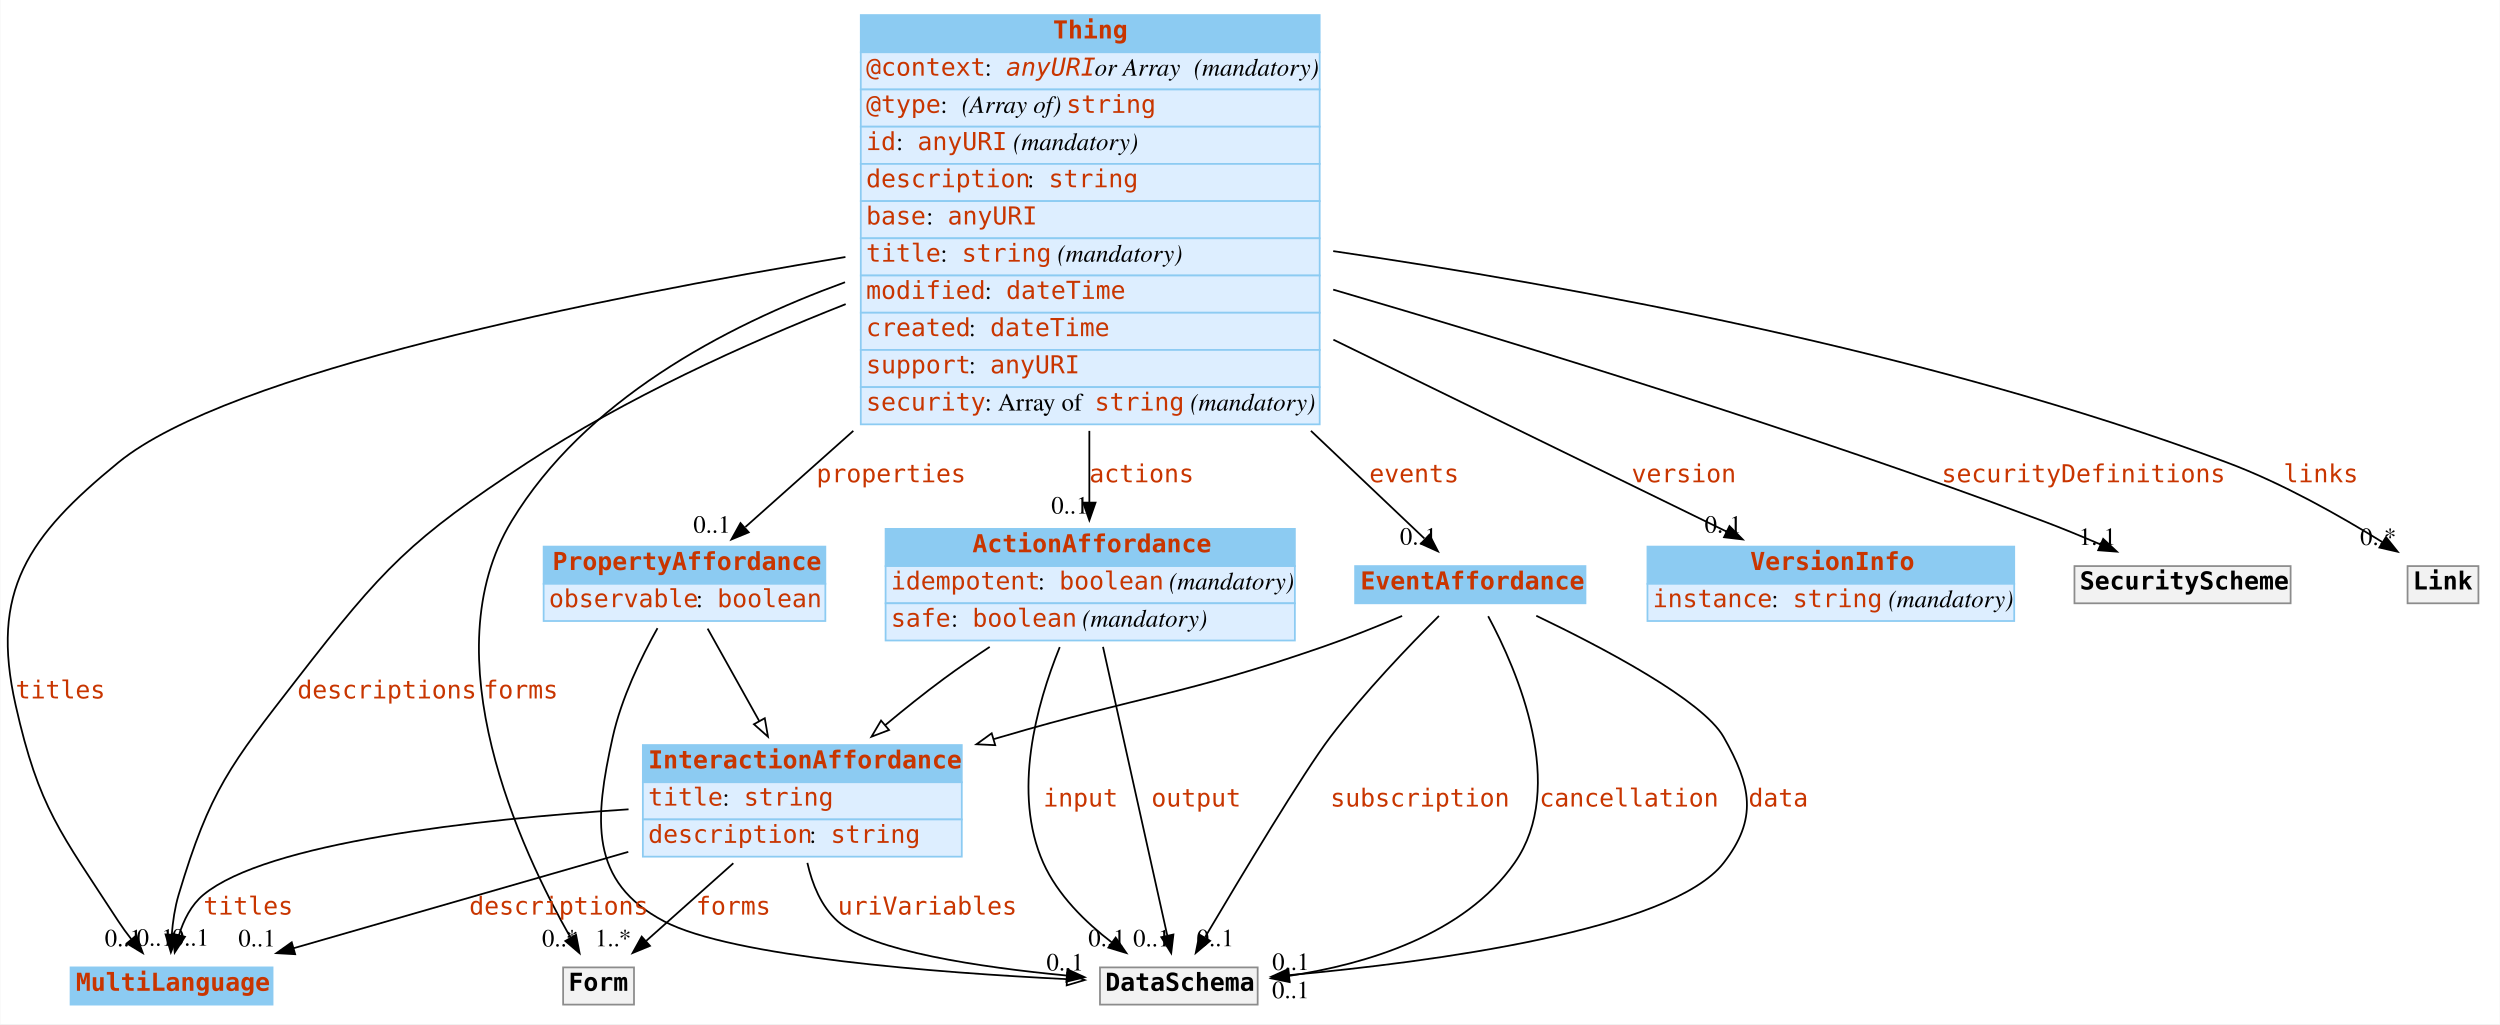
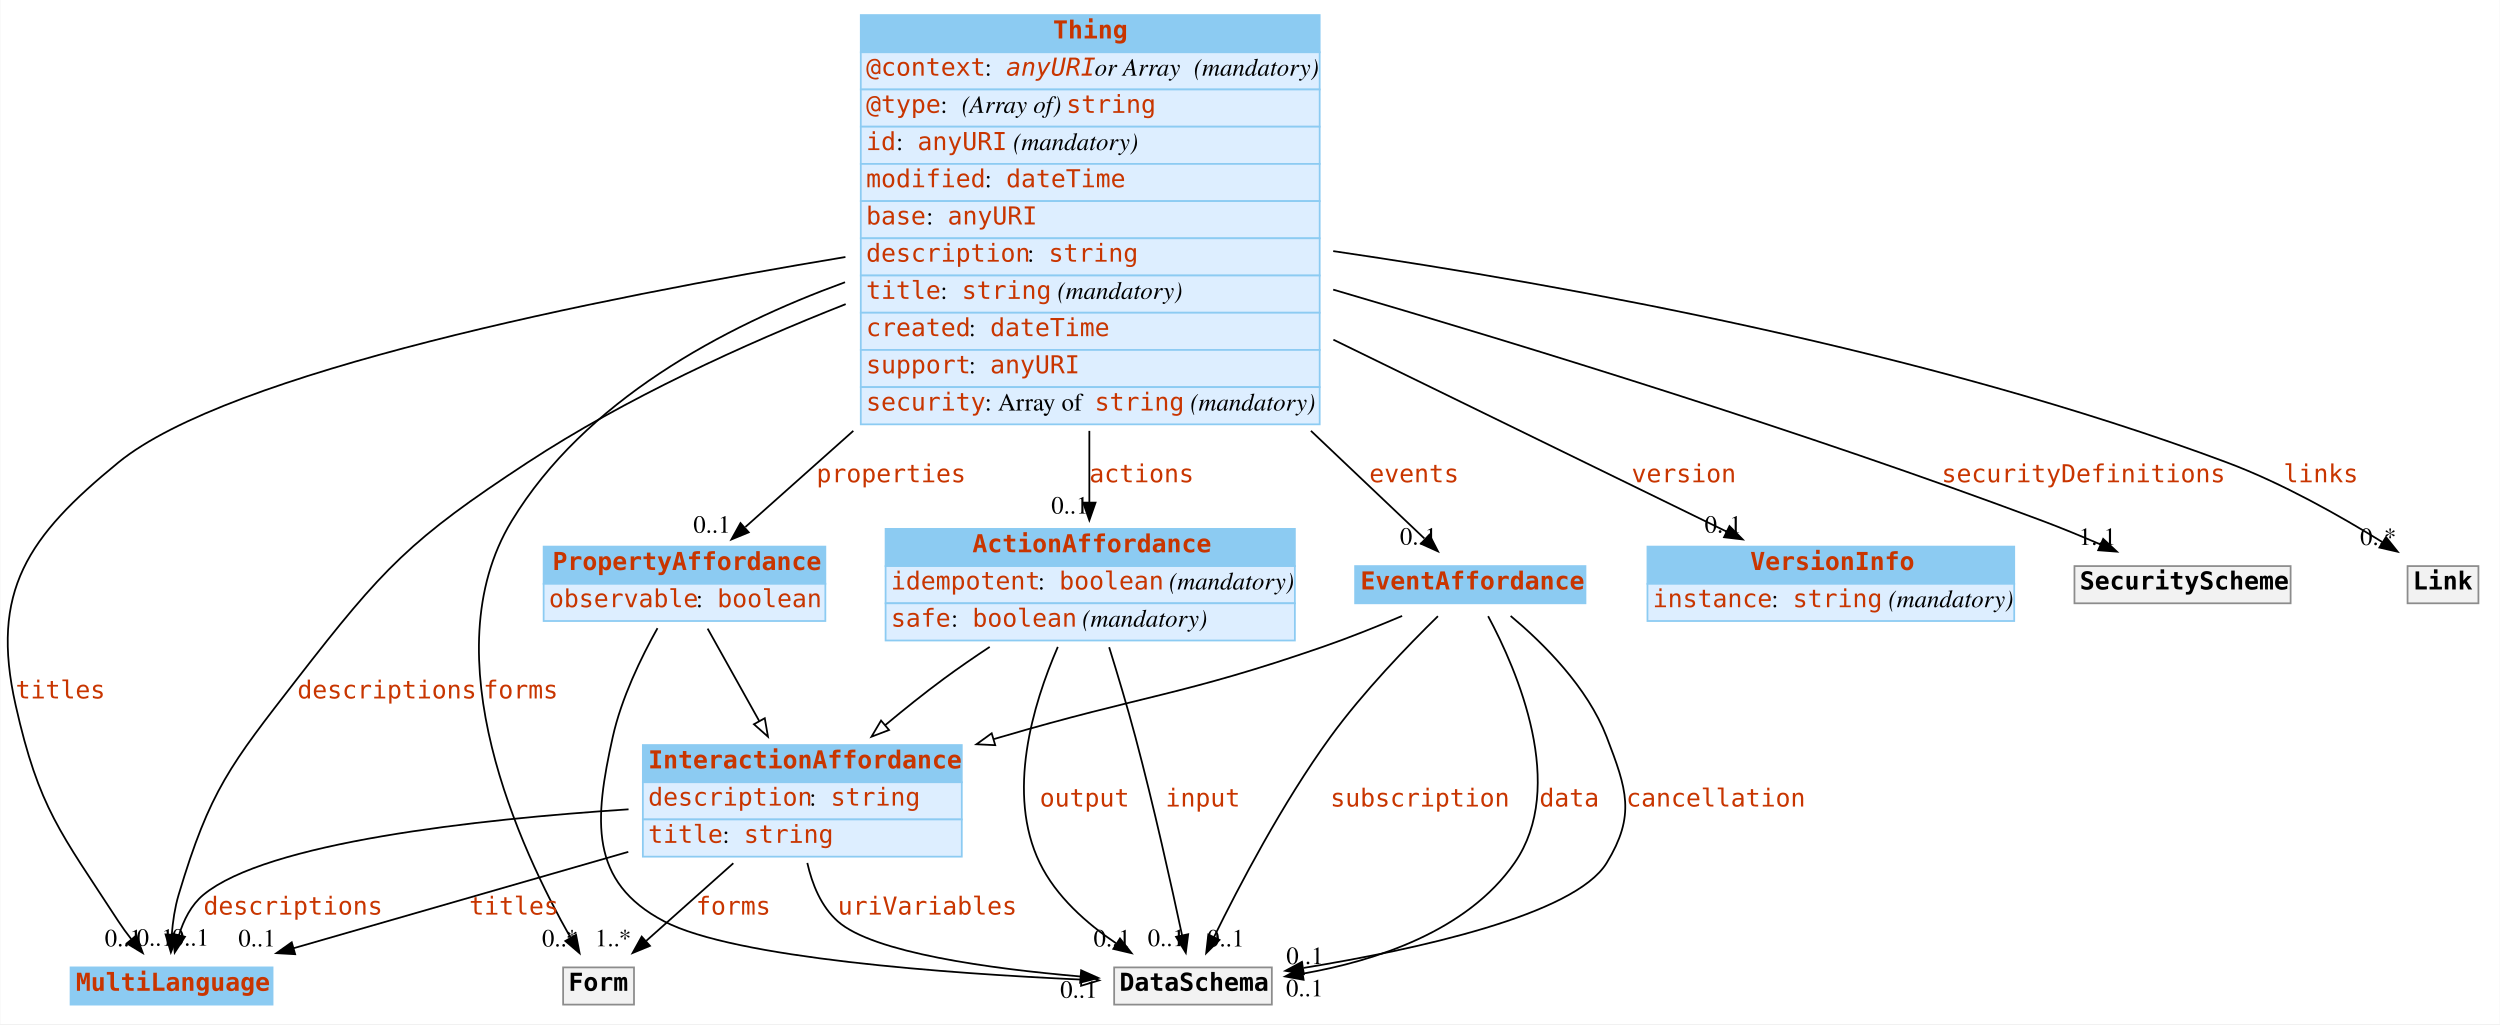
<svg xmlns="http://www.w3.org/2000/svg" width="1411pt" height="578pt" viewBox="0.00 0.00 1410.65 578.00">
  <g id="graph0" class="graph" transform="scale(1 1) rotate(0) translate(4 574)">
    <polygon fill="white" stroke="none" points="-4,4 -4,-574 1406.65,-574 1406.65,4 -4,4" />
    <g id="node1" class="node">
      <polygon fill="#8ccbf2" stroke="none" points="35.652,-7 35.652,-28 149.652,-28 149.652,-7 35.652,-7" />
      <polygon fill="none" stroke="#8ccbf2" points="35.652,-7 35.652,-28 149.652,-28 149.652,-7 35.652,-7" />
      <text text-anchor="start" x="38.652" y="-14.8" font-family="mono" font-weight="bold" font-size="14.00" fill="#c83500">MultiLanguage</text>
    </g>
    <g id="node2" class="node">
      <polygon fill="#8ccbf2" stroke="none" points="481.652,-544.5 481.652,-565.5 740.652,-565.5 740.652,-544.5 481.652,-544.5" />
      <polygon fill="none" stroke="#8ccbf2" points="481.652,-544.5 481.652,-565.5 740.652,-565.5 740.652,-544.5 481.652,-544.5" />
      <text text-anchor="start" x="590.152" y="-552.3" font-family="mono" font-weight="bold" font-size="14.00" fill="#c83500">Thing</text>
      <polygon fill="#ddeeff" stroke="none" points="481.652,-523.5 481.652,-544.5 740.652,-544.5 740.652,-523.5 481.652,-523.5" />
      <polygon fill="none" stroke="#8ccbf2" points="481.652,-523.5 481.652,-544.5 740.652,-544.5 740.652,-523.5 481.652,-523.5" />
      <text text-anchor="start" x="484.652" y="-531.3" font-family="mono" font-size="14.00" fill="#c83500">@context</text>
      <text text-anchor="start" x="551.652" y="-531.3" font-family="Times,serif" font-size="14.00"> : </text>
      <text text-anchor="start" x="563.652" y="-531.3" font-family="mono" font-style="italic" font-size="14.00" fill="#c83500">anyURI</text>
      <text text-anchor="start" x="613.652" y="-531.3" font-family="Times,serif" font-style="italic" font-size="14.00"> or Array</text>
      <text text-anchor="start" x="665.652" y="-531.3" font-family="Times,serif" font-size="14.00"> </text>
      <text text-anchor="start" x="669.652" y="-531.3" font-family="Times,serif" font-style="italic" font-size="14.00">(mandatory)</text>
      <polygon fill="#ddeeff" stroke="none" points="481.652,-502.5 481.652,-523.5 740.652,-523.5 740.652,-502.5 481.652,-502.5" />
      <polygon fill="none" stroke="#8ccbf2" points="481.652,-502.5 481.652,-523.5 740.652,-523.5 740.652,-502.5 481.652,-502.5" />
      <text text-anchor="start" x="484.652" y="-510.3" font-family="mono" font-size="14.00" fill="#c83500">@type</text>
      <text text-anchor="start" x="526.652" y="-510.3" font-family="Times,serif" font-size="14.00"> : </text>
      <text text-anchor="start" x="538.652" y="-510.3" font-family="Times,serif" font-style="italic" font-size="14.00">(Array of) </text>
      <text text-anchor="start" x="597.652" y="-510.3" font-family="mono" font-size="14.00" fill="#c83500">string</text>
      <polygon fill="#ddeeff" stroke="none" points="481.652,-481.5 481.652,-502.5 740.652,-502.5 740.652,-481.5 481.652,-481.5" />
      <polygon fill="none" stroke="#8ccbf2" points="481.652,-481.5 481.652,-502.5 740.652,-502.5 740.652,-481.5 481.652,-481.5" />
      <text text-anchor="start" x="484.652" y="-489.3" font-family="mono" font-size="14.00" fill="#c83500">id</text>
      <text text-anchor="start" x="501.652" y="-489.3" font-family="Times,serif" font-size="14.00"> : </text>
      <text text-anchor="start" x="513.652" y="-489.3" font-family="mono" font-size="14.00" fill="#c83500">anyURI</text>
      <text text-anchor="start" x="563.652" y="-489.3" font-family="Times,serif" font-size="14.00"> </text>
      <text text-anchor="start" x="567.652" y="-489.3" font-family="Times,serif" font-style="italic" font-size="14.00">(mandatory)</text>
      <polygon fill="#ddeeff" stroke="none" points="481.652,-460.5 481.652,-481.5 740.652,-481.5 740.652,-460.5 481.652,-460.5" />
      <polygon fill="none" stroke="#8ccbf2" points="481.652,-460.5 481.652,-481.5 740.652,-481.5 740.652,-460.5 481.652,-460.5" />
-       <text text-anchor="start" x="484.652" y="-468.3" font-family="mono" font-size="14.00" fill="#c83500">description</text>
-       <text text-anchor="start" x="575.652" y="-468.3" font-family="Times,serif" font-size="14.00"> : </text>
-       <text text-anchor="start" x="587.652" y="-468.3" font-family="mono" font-size="14.00" fill="#c83500">string</text>
+       <text text-anchor="start" x="484.652" y="-468.3" font-family="mono" font-size="14.00" fill="#c83500">modified</text>
+       <text text-anchor="start" x="551.652" y="-468.3" font-family="Times,serif" font-size="14.00"> : </text>
+       <text text-anchor="start" x="563.652" y="-468.3" font-family="mono" font-size="14.00" fill="#c83500">dateTime</text>
      <polygon fill="#ddeeff" stroke="none" points="481.652,-439.5 481.652,-460.5 740.652,-460.5 740.652,-439.5 481.652,-439.5" />
      <polygon fill="none" stroke="#8ccbf2" points="481.652,-439.5 481.652,-460.5 740.652,-460.5 740.652,-439.5 481.652,-439.5" />
      <text text-anchor="start" x="484.652" y="-447.3" font-family="mono" font-size="14.00" fill="#c83500">base</text>
      <text text-anchor="start" x="518.652" y="-447.3" font-family="Times,serif" font-size="14.00"> : </text>
      <text text-anchor="start" x="530.652" y="-447.3" font-family="mono" font-size="14.00" fill="#c83500">anyURI</text>
      <polygon fill="#ddeeff" stroke="none" points="481.652,-418.5 481.652,-439.5 740.652,-439.5 740.652,-418.5 481.652,-418.5" />
      <polygon fill="none" stroke="#8ccbf2" points="481.652,-418.5 481.652,-439.5 740.652,-439.5 740.652,-418.5 481.652,-418.5" />
-       <text text-anchor="start" x="484.652" y="-426.3" font-family="mono" font-size="14.00" fill="#c83500">title</text>
-       <text text-anchor="start" x="526.652" y="-426.3" font-family="Times,serif" font-size="14.00"> : </text>
-       <text text-anchor="start" x="538.652" y="-426.3" font-family="mono" font-size="14.00" fill="#c83500">string</text>
-       <text text-anchor="start" x="588.652" y="-426.3" font-family="Times,serif" font-size="14.00"> </text>
-       <text text-anchor="start" x="592.652" y="-426.3" font-family="Times,serif" font-style="italic" font-size="14.00">(mandatory)</text>
+       <text text-anchor="start" x="484.652" y="-426.3" font-family="mono" font-size="14.00" fill="#c83500">description</text>
+       <text text-anchor="start" x="575.652" y="-426.3" font-family="Times,serif" font-size="14.00"> : </text>
+       <text text-anchor="start" x="587.652" y="-426.3" font-family="mono" font-size="14.00" fill="#c83500">string</text>
      <polygon fill="#ddeeff" stroke="none" points="481.652,-397.5 481.652,-418.5 740.652,-418.5 740.652,-397.5 481.652,-397.5" />
      <polygon fill="none" stroke="#8ccbf2" points="481.652,-397.5 481.652,-418.5 740.652,-418.5 740.652,-397.5 481.652,-397.5" />
-       <text text-anchor="start" x="484.652" y="-405.3" font-family="mono" font-size="14.00" fill="#c83500">modified</text>
-       <text text-anchor="start" x="551.652" y="-405.3" font-family="Times,serif" font-size="14.00"> : </text>
-       <text text-anchor="start" x="563.652" y="-405.3" font-family="mono" font-size="14.00" fill="#c83500">dateTime</text>
+       <text text-anchor="start" x="484.652" y="-405.3" font-family="mono" font-size="14.00" fill="#c83500">title</text>
+       <text text-anchor="start" x="526.652" y="-405.3" font-family="Times,serif" font-size="14.00"> : </text>
+       <text text-anchor="start" x="538.652" y="-405.3" font-family="mono" font-size="14.00" fill="#c83500">string</text>
+       <text text-anchor="start" x="588.652" y="-405.3" font-family="Times,serif" font-size="14.00"> </text>
+       <text text-anchor="start" x="592.652" y="-405.3" font-family="Times,serif" font-style="italic" font-size="14.00">(mandatory)</text>
      <polygon fill="#ddeeff" stroke="none" points="481.652,-376.5 481.652,-397.5 740.652,-397.5 740.652,-376.5 481.652,-376.5" />
      <polygon fill="none" stroke="#8ccbf2" points="481.652,-376.5 481.652,-397.5 740.652,-397.5 740.652,-376.5 481.652,-376.5" />
      <text text-anchor="start" x="484.652" y="-384.3" font-family="mono" font-size="14.00" fill="#c83500">created</text>
      <text text-anchor="start" x="542.652" y="-384.3" font-family="Times,serif" font-size="14.00"> : </text>
      <text text-anchor="start" x="554.652" y="-384.3" font-family="mono" font-size="14.00" fill="#c83500">dateTime</text>
      <polygon fill="#ddeeff" stroke="none" points="481.652,-355.5 481.652,-376.5 740.652,-376.5 740.652,-355.5 481.652,-355.5" />
      <polygon fill="none" stroke="#8ccbf2" points="481.652,-355.5 481.652,-376.5 740.652,-376.5 740.652,-355.5 481.652,-355.5" />
      <text text-anchor="start" x="484.652" y="-363.3" font-family="mono" font-size="14.00" fill="#c83500">support</text>
      <text text-anchor="start" x="542.652" y="-363.3" font-family="Times,serif" font-size="14.00"> : </text>
      <text text-anchor="start" x="554.652" y="-363.3" font-family="mono" font-size="14.00" fill="#c83500">anyURI</text>
      <polygon fill="#ddeeff" stroke="none" points="481.652,-334.5 481.652,-355.5 740.652,-355.5 740.652,-334.5 481.652,-334.5" />
      <polygon fill="none" stroke="#8ccbf2" points="481.652,-334.5 481.652,-355.5 740.652,-355.5 740.652,-334.5 481.652,-334.5" />
      <text text-anchor="start" x="484.652" y="-342.3" font-family="mono" font-size="14.00" fill="#c83500">security</text>
      <text text-anchor="start" x="551.652" y="-342.3" font-family="Times,serif" font-size="14.00"> : Array of </text>
      <text text-anchor="start" x="613.652" y="-342.3" font-family="mono" font-size="14.00" fill="#c83500">string</text>
      <text text-anchor="start" x="663.652" y="-342.3" font-family="Times,serif" font-size="14.00"> </text>
      <text text-anchor="start" x="667.652" y="-342.3" font-family="Times,serif" font-style="italic" font-size="14.00">(mandatory)</text>
    </g>
-     <g id="edge1" class="edge">
+     <g id="edge5" class="edge">
      <path fill="none" stroke="black" d="M472.988,-428.952C331.965,-405.541 124.837,-363.862 62.652,-313 11.471,-271.138 -9.899,-240.5 4.652,-176 17.865,-117.434 29.941,-104.344 62.652,-54 64.846,-50.624 67.336,-47.222 69.922,-43.937" />
      <polygon fill="black" stroke="black" points="72.742,-46.019 76.43,-36.087 67.353,-41.551 72.742,-46.019" />
      <text text-anchor="start" x="4.652" y="-179.8" font-family="mono" font-size="14.00" fill="#c83500">titles</text>
      <text text-anchor="middle" x="65.43" y="-39.887" font-family="Times,serif" font-size="14.00">0..1</text>
    </g>
-     <g id="edge9" class="edge">
+     <g id="edge6" class="edge">
      <path fill="none" stroke="black" d="M473.124,-402.357C415.362,-379.549 348.906,-349.211 293.652,-313 227.38,-269.568 212.213,-253.612 163.652,-191 125.74,-142.118 114.402,-128.26 96.652,-69 94.512,-61.856 93.356,-53.896 92.766,-46.466" />
      <polygon fill="black" stroke="black" points="96.26,-46.266 92.263,-36.454 89.269,-46.617 96.26,-46.266" />
      <text text-anchor="start" x="163.652" y="-179.8" font-family="mono" font-size="14.00" fill="#c83500">descriptions</text>
      <text text-anchor="middle" x="103.263" y="-40.254" font-family="Times,serif" font-size="14.00">0..1</text>
    </g>
    <g id="node3" class="node">
      <polygon fill="#8ccbf2" stroke="none" points="302.652,-244.5 302.652,-265.5 461.652,-265.5 461.652,-244.5 302.652,-244.5" />
      <polygon fill="none" stroke="#8ccbf2" points="302.652,-244.5 302.652,-265.5 461.652,-265.5 461.652,-244.5 302.652,-244.5" />
      <text text-anchor="start" x="307.652" y="-252.3" font-family="mono" font-weight="bold" font-size="14.00" fill="#c83500">PropertyAffordance</text>
      <polygon fill="#ddeeff" stroke="none" points="302.652,-223.5 302.652,-244.5 461.652,-244.5 461.652,-223.5 302.652,-223.5" />
      <polygon fill="none" stroke="#8ccbf2" points="302.652,-223.5 302.652,-244.5 461.652,-244.5 461.652,-223.5 302.652,-223.5" />
      <text text-anchor="start" x="305.652" y="-231.3" font-family="mono" font-size="14.00" fill="#c83500">observable</text>
      <text text-anchor="start" x="388.652" y="-231.3" font-family="Times,serif" font-size="14.00"> : </text>
      <text text-anchor="start" x="400.652" y="-231.3" font-family="mono" font-size="14.00" fill="#c83500">boolean</text>
    </g>
-     <g id="edge7" class="edge">
+     <g id="edge8" class="edge">
      <path fill="none" stroke="black" d="M477.442,-330.832C454.949,-310.795 433.447,-291.64 416.534,-276.574" />
      <polygon fill="black" stroke="black" points="418.411,-273.558 408.616,-269.52 413.755,-278.785 418.411,-273.558" />
      <text text-anchor="start" x="456.652" y="-301.8" font-family="mono" font-size="14.00" fill="#c83500">properties</text>
      <text text-anchor="middle" x="397.616" y="-273.32" font-family="Times,serif" font-size="14.00">0..1</text>
    </g>
    <g id="node4" class="node">
      <polygon fill="#8ccbf2" stroke="none" points="925.652,-244.5 925.652,-265.5 1132.65,-265.5 1132.65,-244.5 925.652,-244.5" />
      <polygon fill="none" stroke="#8ccbf2" points="925.652,-244.5 925.652,-265.5 1132.65,-265.5 1132.65,-244.5 925.652,-244.5" />
      <text text-anchor="start" x="983.652" y="-252.3" font-family="mono" font-weight="bold" font-size="14.00" fill="#c83500">VersionInfo</text>
      <polygon fill="#ddeeff" stroke="none" points="925.652,-223.5 925.652,-244.5 1132.65,-244.5 1132.65,-223.5 925.652,-223.5" />
      <polygon fill="none" stroke="#8ccbf2" points="925.652,-223.5 925.652,-244.5 1132.65,-244.5 1132.65,-223.5 925.652,-223.5" />
      <text text-anchor="start" x="928.652" y="-231.3" font-family="mono" font-size="14.00" fill="#c83500">instance</text>
      <text text-anchor="start" x="995.652" y="-231.3" font-family="Times,serif" font-size="14.00"> : </text>
      <text text-anchor="start" x="1007.65" y="-231.3" font-family="mono" font-size="14.00" fill="#c83500">string</text>
      <text text-anchor="start" x="1057.65" y="-231.3" font-family="Times,serif" font-size="14.00"> </text>
      <text text-anchor="start" x="1061.65" y="-231.3" font-family="Times,serif" font-style="italic" font-size="14.00">(mandatory)</text>
    </g>
-     <g id="edge3" class="edge">
+     <g id="edge7" class="edge">
      <path fill="none" stroke="black" d="M748.39,-382.279C823.651,-345.549 912.917,-301.983 970.141,-274.056" />
      <polygon fill="black" stroke="black" points="971.94,-277.072 979.392,-269.541 968.87,-270.782 971.94,-277.072" />
      <text text-anchor="start" x="916.652" y="-301.8" font-family="mono" font-size="14.00" fill="#c83500">version</text>
      <text text-anchor="middle" x="968.392" y="-273.341" font-family="Times,serif" font-size="14.00">0..1</text>
    </g>
    <g id="node5" class="node">
      <polygon fill="#8ccbf2" stroke="none" points="495.652,-254.5 495.652,-275.5 726.652,-275.5 726.652,-254.5 495.652,-254.5" />
      <polygon fill="none" stroke="#8ccbf2" points="495.652,-254.5 495.652,-275.5 726.652,-275.5 726.652,-254.5 495.652,-254.5" />
      <text text-anchor="start" x="544.652" y="-262.3" font-family="mono" font-weight="bold" font-size="14.00" fill="#c83500">ActionAffordance</text>
      <polygon fill="#ddeeff" stroke="none" points="495.652,-233.5 495.652,-254.5 726.652,-254.5 726.652,-233.5 495.652,-233.5" />
      <polygon fill="none" stroke="#8ccbf2" points="495.652,-233.5 495.652,-254.5 726.652,-254.5 726.652,-233.5 495.652,-233.5" />
      <text text-anchor="start" x="498.652" y="-241.3" font-family="mono" font-size="14.00" fill="#c83500">idempotent</text>
      <text text-anchor="start" x="581.652" y="-241.3" font-family="Times,serif" font-size="14.00"> : </text>
      <text text-anchor="start" x="593.652" y="-241.3" font-family="mono" font-size="14.00" fill="#c83500">boolean</text>
      <text text-anchor="start" x="651.652" y="-241.3" font-family="Times,serif" font-size="14.00"> </text>
      <text text-anchor="start" x="655.652" y="-241.3" font-family="Times,serif" font-style="italic" font-size="14.00">(mandatory)</text>
      <polygon fill="#ddeeff" stroke="none" points="495.652,-212.5 495.652,-233.5 726.652,-233.5 726.652,-212.5 495.652,-212.5" />
      <polygon fill="none" stroke="#8ccbf2" points="495.652,-212.5 495.652,-233.5 726.652,-233.5 726.652,-212.5 495.652,-212.5" />
      <text text-anchor="start" x="498.652" y="-220.3" font-family="mono" font-size="14.00" fill="#c83500">safe</text>
      <text text-anchor="start" x="532.652" y="-220.3" font-family="Times,serif" font-size="14.00"> : </text>
      <text text-anchor="start" x="544.652" y="-220.3" font-family="mono" font-size="14.00" fill="#c83500">boolean</text>
      <text text-anchor="start" x="602.652" y="-220.3" font-family="Times,serif" font-size="14.00"> </text>
      <text text-anchor="start" x="606.652" y="-220.3" font-family="Times,serif" font-style="italic" font-size="14.00">(mandatory)</text>
    </g>
-     <g id="edge8" class="edge">
+     <g id="edge2" class="edge">
      <path fill="none" stroke="black" d="M610.652,-330.832C610.652,-316.596 610.652,-302.804 610.652,-290.608" />
      <polygon fill="black" stroke="black" points="614.152,-290.33 610.652,-280.33 607.152,-290.33 614.152,-290.33" />
      <text text-anchor="start" x="610.652" y="-301.8" font-family="mono" font-size="14.00" fill="#c83500">actions</text>
      <text text-anchor="middle" x="599.652" y="-284.13" font-family="Times,serif" font-size="14.00">0..1</text>
    </g>
    <g id="node7" class="node">
      <polygon fill="#8ccbf2" stroke="none" points="760.652,-233.5 760.652,-254.5 890.652,-254.5 890.652,-233.5 760.652,-233.5" />
      <polygon fill="none" stroke="#8ccbf2" points="760.652,-233.5 760.652,-254.5 890.652,-254.5 890.652,-233.5 760.652,-233.5" />
      <text text-anchor="start" x="763.652" y="-241.3" font-family="mono" font-weight="bold" font-size="14.00" fill="#c83500">EventAffordance</text>
    </g>
-     <g id="edge2" class="edge">
+     <g id="edge1" class="edge">
      <path fill="none" stroke="black" d="M735.719,-330.832C760.012,-307.782 783.074,-285.899 799.762,-270.065" />
      <polygon fill="black" stroke="black" points="802.575,-272.222 807.42,-262.799 797.757,-267.144 802.575,-272.222" />
      <text text-anchor="start" x="768.652" y="-301.8" font-family="mono" font-size="14.00" fill="#c83500">events</text>
      <text text-anchor="middle" x="796.42" y="-266.599" font-family="Times,serif" font-size="14.00">0..1</text>
    </g>
    <g id="node8" class="node">
+       <polygon fill="#f2f2f2" stroke="none" points="313.652,-7 313.652,-28 353.652,-28 353.652,-7 313.652,-7" />
+       <polygon fill="none" stroke="#8c8c8c" points="313.652,-7 313.652,-28 353.652,-28 353.652,-7 313.652,-7" />
+       <text text-anchor="start" x="316.652" y="-14.8" font-family="mono" font-weight="bold" font-size="14.00">Form</text>
+     </g>
+     <g id="edge3" class="edge">
+       <path fill="none" stroke="black" d="M472.757,-414.708C403.473,-389.494 325.704,-347.613 284.652,-280 238.459,-203.918 289.804,-94.153 317.845,-44.777" />
+       <polygon fill="black" stroke="black" points="320.943,-46.412 322.944,-36.008 314.892,-42.894 320.943,-46.412" />
+       <text text-anchor="start" x="268.652" y="-179.8" font-family="mono" font-size="14.00" fill="#c83500">forms</text>
+       <text text-anchor="middle" x="311.944" y="-39.808" font-family="Times,serif" font-size="14.00">0..*</text>
+     </g>
+     <g id="node9" class="node">
      <polygon fill="#f2f2f2" stroke="none" points="1166.65,-233.5 1166.65,-254.5 1288.65,-254.5 1288.65,-233.5 1166.65,-233.5" />
      <polygon fill="none" stroke="#8c8c8c" points="1166.65,-233.5 1166.65,-254.5 1288.65,-254.5 1288.65,-233.5 1166.65,-233.5" />
      <text text-anchor="start" x="1169.65" y="-241.3" font-family="mono" font-weight="bold" font-size="14.00">SecurityScheme</text>
    </g>
    <g id="edge4" class="edge">
      <path fill="none" stroke="black" d="M748.282,-410.541C857.803,-378.487 1014.42,-330.292 1148.65,-280 1159.38,-275.979 1170.76,-271.277 1181.44,-266.662" />
      <polygon fill="black" stroke="black" points="1182.86,-269.863 1190.61,-262.646 1180.05,-263.451 1182.86,-269.863" />
      <text text-anchor="start" x="1091.65" y="-301.8" font-family="mono" font-size="14.00" fill="#c83500">securityDefinitions</text>
      <text text-anchor="middle" x="1179.61" y="-266.446" font-family="Times,serif" font-size="14.00">1..1</text>
    </g>
-     <g id="node9" class="node">
+     <g id="node10" class="node">
      <polygon fill="#f2f2f2" stroke="none" points="1354.65,-233.5 1354.65,-254.5 1394.65,-254.5 1394.65,-233.5 1354.65,-233.5" />
      <polygon fill="none" stroke="#8c8c8c" points="1354.65,-233.5 1354.65,-254.5 1394.65,-254.5 1394.65,-233.5 1354.65,-233.5" />
      <text text-anchor="start" x="1357.65" y="-241.3" font-family="mono" font-weight="bold" font-size="14.00">Link</text>
    </g>
-     <g id="edge5" class="edge">
+     <g id="edge9" class="edge">
      <path fill="none" stroke="black" d="M748.29,-432.268C880.591,-412.927 1084.66,-375.741 1252.65,-313 1283.82,-301.36 1316.69,-282.762 1340.44,-268.033" />
      <polygon fill="black" stroke="black" points="1342.48,-270.887 1349.08,-262.6 1338.75,-264.962 1342.48,-270.887" />
      <text text-anchor="start" x="1284.65" y="-301.8" font-family="mono" font-size="14.00" fill="#c83500">links</text>
      <text text-anchor="middle" x="1338.08" y="-266.4" font-family="Times,serif" font-size="14.00">0..*</text>
-     </g>
-     <g id="node10" class="node">
-       <polygon fill="#f2f2f2" stroke="none" points="313.652,-7 313.652,-28 353.652,-28 353.652,-7 313.652,-7" />
-       <polygon fill="none" stroke="#8c8c8c" points="313.652,-7 313.652,-28 353.652,-28 353.652,-7 313.652,-7" />
-       <text text-anchor="start" x="316.652" y="-14.8" font-family="mono" font-weight="bold" font-size="14.00">Form</text>
-     </g>
-     <g id="edge6" class="edge">
-       <path fill="none" stroke="black" d="M472.757,-414.708C403.473,-389.494 325.704,-347.613 284.652,-280 238.459,-203.918 289.804,-94.153 317.845,-44.777" />
-       <polygon fill="black" stroke="black" points="320.943,-46.412 322.944,-36.008 314.892,-42.894 320.943,-46.412" />
-       <text text-anchor="start" x="268.652" y="-179.8" font-family="mono" font-size="14.00" fill="#c83500">forms</text>
-       <text text-anchor="middle" x="311.944" y="-39.808" font-family="Times,serif" font-size="14.00">0..*</text>
    </g>
    <g id="node6" class="node">
      <polygon fill="#8ccbf2" stroke="none" points="358.652,-132.5 358.652,-153.5 538.652,-153.5 538.652,-132.5 358.652,-132.5" />
      <polygon fill="none" stroke="#8ccbf2" points="358.652,-132.5 358.652,-153.5 538.652,-153.5 538.652,-132.5 358.652,-132.5" />
      <text text-anchor="start" x="361.652" y="-140.3" font-family="mono" font-weight="bold" font-size="14.00" fill="#c83500">InteractionAffordance</text>
      <polygon fill="#ddeeff" stroke="none" points="358.652,-111.5 358.652,-132.5 538.652,-132.5 538.652,-111.5 358.652,-111.5" />
      <polygon fill="none" stroke="#8ccbf2" points="358.652,-111.5 358.652,-132.5 538.652,-132.5 538.652,-111.5 358.652,-111.5" />
-       <text text-anchor="start" x="361.652" y="-119.3" font-family="mono" font-size="14.00" fill="#c83500">title</text>
-       <text text-anchor="start" x="403.652" y="-119.3" font-family="Times,serif" font-size="14.00"> : </text>
-       <text text-anchor="start" x="415.652" y="-119.3" font-family="mono" font-size="14.00" fill="#c83500">string</text>
+       <text text-anchor="start" x="361.652" y="-119.3" font-family="mono" font-size="14.00" fill="#c83500">description</text>
+       <text text-anchor="start" x="452.652" y="-119.3" font-family="Times,serif" font-size="14.00"> : </text>
+       <text text-anchor="start" x="464.652" y="-119.3" font-family="mono" font-size="14.00" fill="#c83500">string</text>
      <polygon fill="#ddeeff" stroke="none" points="358.652,-90.5 358.652,-111.5 538.652,-111.5 538.652,-90.5 358.652,-90.5" />
      <polygon fill="none" stroke="#8ccbf2" points="358.652,-90.5 358.652,-111.5 538.652,-111.5 538.652,-90.5 358.652,-90.5" />
-       <text text-anchor="start" x="361.652" y="-98.3" font-family="mono" font-size="14.00" fill="#c83500">description</text>
-       <text text-anchor="start" x="452.652" y="-98.3" font-family="Times,serif" font-size="14.00"> : </text>
-       <text text-anchor="start" x="464.652" y="-98.3" font-family="mono" font-size="14.00" fill="#c83500">string</text>
+       <text text-anchor="start" x="361.652" y="-98.3" font-family="mono" font-size="14.00" fill="#c83500">title</text>
+       <text text-anchor="start" x="403.652" y="-98.3" font-family="Times,serif" font-size="14.00"> : </text>
+       <text text-anchor="start" x="415.652" y="-98.3" font-family="mono" font-size="14.00" fill="#c83500">string</text>
    </g>
    <g id="edge20" class="edge">
      <path fill="none" stroke="black" d="M395.211,-219.216C403.546,-204.286 414.472,-184.718 424.271,-167.168" />
      <polygon fill="white" stroke="black" points="427.454,-168.646 429.273,-158.209 421.342,-165.234 427.454,-168.646" />
    </g>
    <g id="node11" class="node">
-       <polygon fill="#f2f2f2" stroke="none" points="616.652,-7 616.652,-28 705.652,-28 705.652,-7 616.652,-7" />
-       <polygon fill="none" stroke="#8c8c8c" points="616.652,-7 616.652,-28 705.652,-28 705.652,-7 616.652,-7" />
-       <text text-anchor="start" x="619.652" y="-14.8" font-family="mono" font-weight="bold" font-size="14.00">DataSchema</text>
+       <polygon fill="#f2f2f2" stroke="none" points="624.652,-7 624.652,-28 713.652,-28 713.652,-7 624.652,-7" />
+       <polygon fill="none" stroke="#8c8c8c" points="624.652,-7 624.652,-28 713.652,-28 713.652,-7 624.652,-7" />
+       <text text-anchor="start" x="627.652" y="-14.8" font-family="mono" font-weight="bold" font-size="14.00">DataSchema</text>
    </g>
    <g id="edge19" class="edge">
-       <path fill="none" stroke="black" d="M366.917,-219.458C357.638,-202.862 346.525,-179.916 341.652,-158 331.237,-111.158 328.2,-76.37 370.652,-54 408.895,-33.848 524.812,-25.014 597.99,-21.361" />
-       <polygon fill="white" stroke="black" points="598.199,-24.855 608.02,-20.88 597.863,-17.863 598.199,-24.855" />
+       <path fill="none" stroke="black" d="M366.917,-219.458C357.638,-202.862 346.525,-179.916 341.652,-158 331.237,-111.158 328.164,-76.302 370.652,-54 410.244,-33.218 530.749,-24.569 605.841,-21.126" />
+       <polygon fill="white" stroke="black" points="606.285,-24.61 616.122,-20.674 605.978,-17.617 606.285,-24.61" />
    </g>
    <g id="edge21" class="edge">
      <path fill="none" stroke="black" d="M554.411,-208.882C545.658,-203.098 536.817,-197.018 528.652,-191 517.587,-182.845 506.077,-173.616 495.35,-164.659" />
      <polygon fill="white" stroke="black" points="497.597,-161.976 487.696,-158.205 493.085,-167.327 497.597,-161.976" />
    </g>
    <g id="edge10" class="edge">
-       <path fill="none" stroke="black" d="M618.355,-208.914C628.338,-164.09 645.539,-86.859 654.625,-46.063" />
-       <polygon fill="black" stroke="black" points="658.097,-46.571 656.855,-36.049 651.265,-45.049 658.097,-46.571" />
-       <text text-anchor="start" x="645.652" y="-118.8" font-family="mono" font-size="14.00" fill="#c83500">output</text>
-       <text text-anchor="middle" x="645.855" y="-39.849" font-family="Times,serif" font-size="14.00">0..1</text>
+       <path fill="none" stroke="black" d="M621.825,-208.713C626.636,-193.253 632.173,-174.789 636.652,-158 646.955,-119.387 656.985,-74.218 662.992,-46.104" />
+       <polygon fill="black" stroke="black" points="666.438,-46.722 665.089,-36.213 659.591,-45.27 666.438,-46.722" />
+       <text text-anchor="start" x="653.652" y="-118.8" font-family="mono" font-size="14.00" fill="#c83500">input</text>
+       <text text-anchor="middle" x="654.089" y="-40.013" font-family="Times,serif" font-size="14.00">0..1</text>
    </g>
    <g id="edge11" class="edge">
-       <path fill="none" stroke="black" d="M593.949,-208.786C580.693,-176.076 567.058,-126.35 584.652,-87 592.762,-68.862 608.365,-53.559 623.335,-42.092" />
-       <polygon fill="black" stroke="black" points="625.51,-44.837 631.534,-36.121 621.39,-39.178 625.51,-44.837" />
-       <text text-anchor="start" x="584.652" y="-118.8" font-family="mono" font-size="14.00" fill="#c83500">input</text>
-       <text text-anchor="middle" x="620.534" y="-39.921" font-family="Times,serif" font-size="14.00">0..1</text>
-     </g>
-     <g id="edge12" class="edge">
+       <path fill="none" stroke="black" d="M592.857,-208.887C578.578,-176.029 563.769,-126.004 582.652,-87 591.834,-68.034 609.157,-52.756 625.863,-41.522" />
+       <polygon fill="black" stroke="black" points="627.945,-44.345 634.496,-36.018 624.182,-38.442 627.945,-44.345" />
+       <text text-anchor="start" x="582.652" y="-118.8" font-family="mono" font-size="14.00" fill="#c83500">output</text>
+       <text text-anchor="middle" x="623.496" y="-39.818" font-family="Times,serif" font-size="14.00">0..1</text>
+     </g>
+     <g id="edge14" class="edge">
      <path fill="none" stroke="black" d="M350.578,-117.217C264.081,-111.52 146.386,-98.472 110.652,-69 103.695,-63.262 99.426,-54.616 96.808,-46.119" />
      <polygon fill="black" stroke="black" points="100.205,-45.278 94.429,-36.397 93.406,-46.942 100.205,-45.278" />
-       <text text-anchor="start" x="110.652" y="-57.8" font-family="mono" font-size="14.00" fill="#c83500">titles</text>
+       <text text-anchor="start" x="110.652" y="-57.8" font-family="mono" font-size="14.00" fill="#c83500">descriptions</text>
      <text text-anchor="middle" x="83.429" y="-40.197" font-family="Times,serif" font-size="14.00">0..1</text>
    </g>
    <g id="edge15" class="edge">
      <path fill="none" stroke="black" d="M350.431,-93.22C290.466,-75.955 215.27,-54.304 161.597,-38.851" />
      <polygon fill="black" stroke="black" points="162.412,-35.443 151.834,-36.04 160.475,-42.17 162.412,-35.443" />
-       <text text-anchor="start" x="260.652" y="-57.8" font-family="mono" font-size="14.00" fill="#c83500">descriptions</text>
+       <text text-anchor="start" x="260.652" y="-57.8" font-family="mono" font-size="14.00" fill="#c83500">titles</text>
      <text text-anchor="middle" x="140.834" y="-39.84" font-family="Times,serif" font-size="14.00">0..1</text>
    </g>
-     <g id="edge14" class="edge">
+     <g id="edge13" class="edge">
      <path fill="none" stroke="black" d="M409.718,-86.798C393.555,-72.391 375.198,-56.03 360.567,-42.989" />
      <polygon fill="black" stroke="black" points="362.654,-40.161 352.86,-36.12 357.997,-45.387 362.654,-40.161" />
      <text text-anchor="start" x="388.652" y="-57.8" font-family="mono" font-size="14.00" fill="#c83500">forms</text>
      <text text-anchor="middle" x="341.86" y="-39.92" font-family="Times,serif" font-size="14.00">1..*</text>
    </g>
-     <g id="edge13" class="edge">
-       <path fill="none" stroke="black" d="M451.506,-86.999C454.217,-74.979 459.284,-62.41 468.652,-54 487.425,-37.148 549.32,-28.059 597.82,-23.403" />
-       <polygon fill="black" stroke="black" points="598.307,-26.873 607.946,-22.476 597.668,-19.903 598.307,-26.873" />
+     <g id="edge12" class="edge">
+       <path fill="none" stroke="black" d="M451.474,-86.964C454.181,-74.939 459.254,-62.376 468.652,-54 488.532,-36.281 554.612,-27.286 605.434,-22.889" />
+       <polygon fill="black" stroke="black" points="606.021,-26.353 615.7,-22.044 605.447,-19.376 606.021,-26.353" />
      <text text-anchor="start" x="468.652" y="-57.8" font-family="mono" font-size="14.00" fill="#c83500">uriVariables</text>
-       <text text-anchor="middle" x="596.946" y="-26.276" font-family="Times,serif" font-size="14.00">0..1</text>
+       <text text-anchor="middle" x="604.7" y="-10.844" font-family="Times,serif" font-size="14.00">0..1</text>
    </g>
    <g id="edge22" class="edge">
      <path fill="none" stroke="black" d="M787.178,-226.372C773.287,-220.491 757.397,-214.109 742.652,-209 663.278,-181.495 641.244,-181.7 560.652,-158 559.39,-157.629 558.119,-157.254 556.842,-156.877" />
      <polygon fill="white" stroke="black" points="557.528,-153.429 546.945,-153.934 555.533,-160.139 557.528,-153.429" />
    </g>
    <g id="edge16" class="edge">
-       <path fill="none" stroke="black" d="M835.749,-226.203C852.316,-195.306 880.587,-129.859 850.652,-87 822.177,-46.23 766.866,-29.765 723.234,-23.188" />
-       <polygon fill="black" stroke="black" points="723.65,-19.712 713.268,-21.824 722.701,-26.648 723.65,-19.712" />
-       <text text-anchor="start" x="864.652" y="-118.8" font-family="mono" font-size="14.00" fill="#c83500">cancellation</text>
-       <text text-anchor="middle" x="724.268" y="-10.624" font-family="Times,serif" font-size="14.00">0..1</text>
+       <path fill="none" stroke="black" d="M835.723,-226.222C852.248,-195.353 880.455,-129.951 850.652,-87 823.916,-48.47 772.537,-31.734 731.169,-24.484" />
+       <polygon fill="black" stroke="black" points="731.588,-21.007 721.16,-22.878 730.479,-27.918 731.588,-21.007" />
+       <text text-anchor="start" x="864.652" y="-118.8" font-family="mono" font-size="14.00" fill="#c83500">data</text>
+       <text text-anchor="middle" x="732.16" y="-11.678" font-family="Times,serif" font-size="14.00">0..1</text>
    </g>
    <g id="edge17" class="edge">
-       <path fill="none" stroke="black" d="M862.9,-226.471C901.216,-208.097 956.914,-178.694 968.652,-158 984.221,-130.552 988.027,-111.907 968.652,-87 939.069,-48.969 804.622,-31.092 723.456,-23.631" />
-       <polygon fill="black" stroke="black" points="723.618,-20.132 713.346,-22.73 722.996,-27.104 723.618,-20.132" />
-       <text text-anchor="start" x="982.652" y="-118.8" font-family="mono" font-size="14.00" fill="#c83500">data</text>
-       <text text-anchor="middle" x="724.346" y="-26.53" font-family="Times,serif" font-size="14.00">0..1</text>
+       <path fill="none" stroke="black" d="M848.431,-226.36C866.994,-210.847 891.841,-186.16 902.652,-158 913.962,-128.541 919.075,-113.945 902.652,-87 884.69,-57.528 794.565,-38.001 731.563,-27.714" />
+       <polygon fill="black" stroke="black" points="731.736,-24.198 721.31,-26.082 730.635,-31.111 731.736,-24.198" />
+       <text text-anchor="start" x="913.652" y="-118.8" font-family="mono" font-size="14.00" fill="#c83500">cancellation</text>
+       <text text-anchor="middle" x="732.31" y="-29.882" font-family="Times,serif" font-size="14.00">0..1</text>
    </g>
    <g id="edge18" class="edge">
-       <path fill="none" stroke="black" d="M807.961,-226.363C791.217,-209.695 765.854,-183.26 746.652,-158 731.504,-138.073 696.394,-79.602 676.027,-45.172" />
-       <polygon fill="black" stroke="black" points="678.8,-42.983 670.703,-36.15 672.772,-46.541 678.8,-42.983" />
+       <path fill="none" stroke="black" d="M807.393,-226.227C790.472,-209.672 765.192,-183.501 746.652,-158 719.752,-121 695.068,-73.823 680.955,-45.042" />
+       <polygon fill="black" stroke="black" points="684.097,-43.5 676.586,-36.028 677.798,-46.553 684.097,-43.5" />
      <text text-anchor="start" x="746.652" y="-118.8" font-family="mono" font-size="14.00" fill="#c83500">subscription</text>
-       <text text-anchor="middle" x="681.703" y="-39.95" font-family="Times,serif" font-size="14.00">0..1</text>
+       <text text-anchor="middle" x="687.586" y="-39.828" font-family="Times,serif" font-size="14.00">0..1</text>
    </g>
  </g>
</svg>
